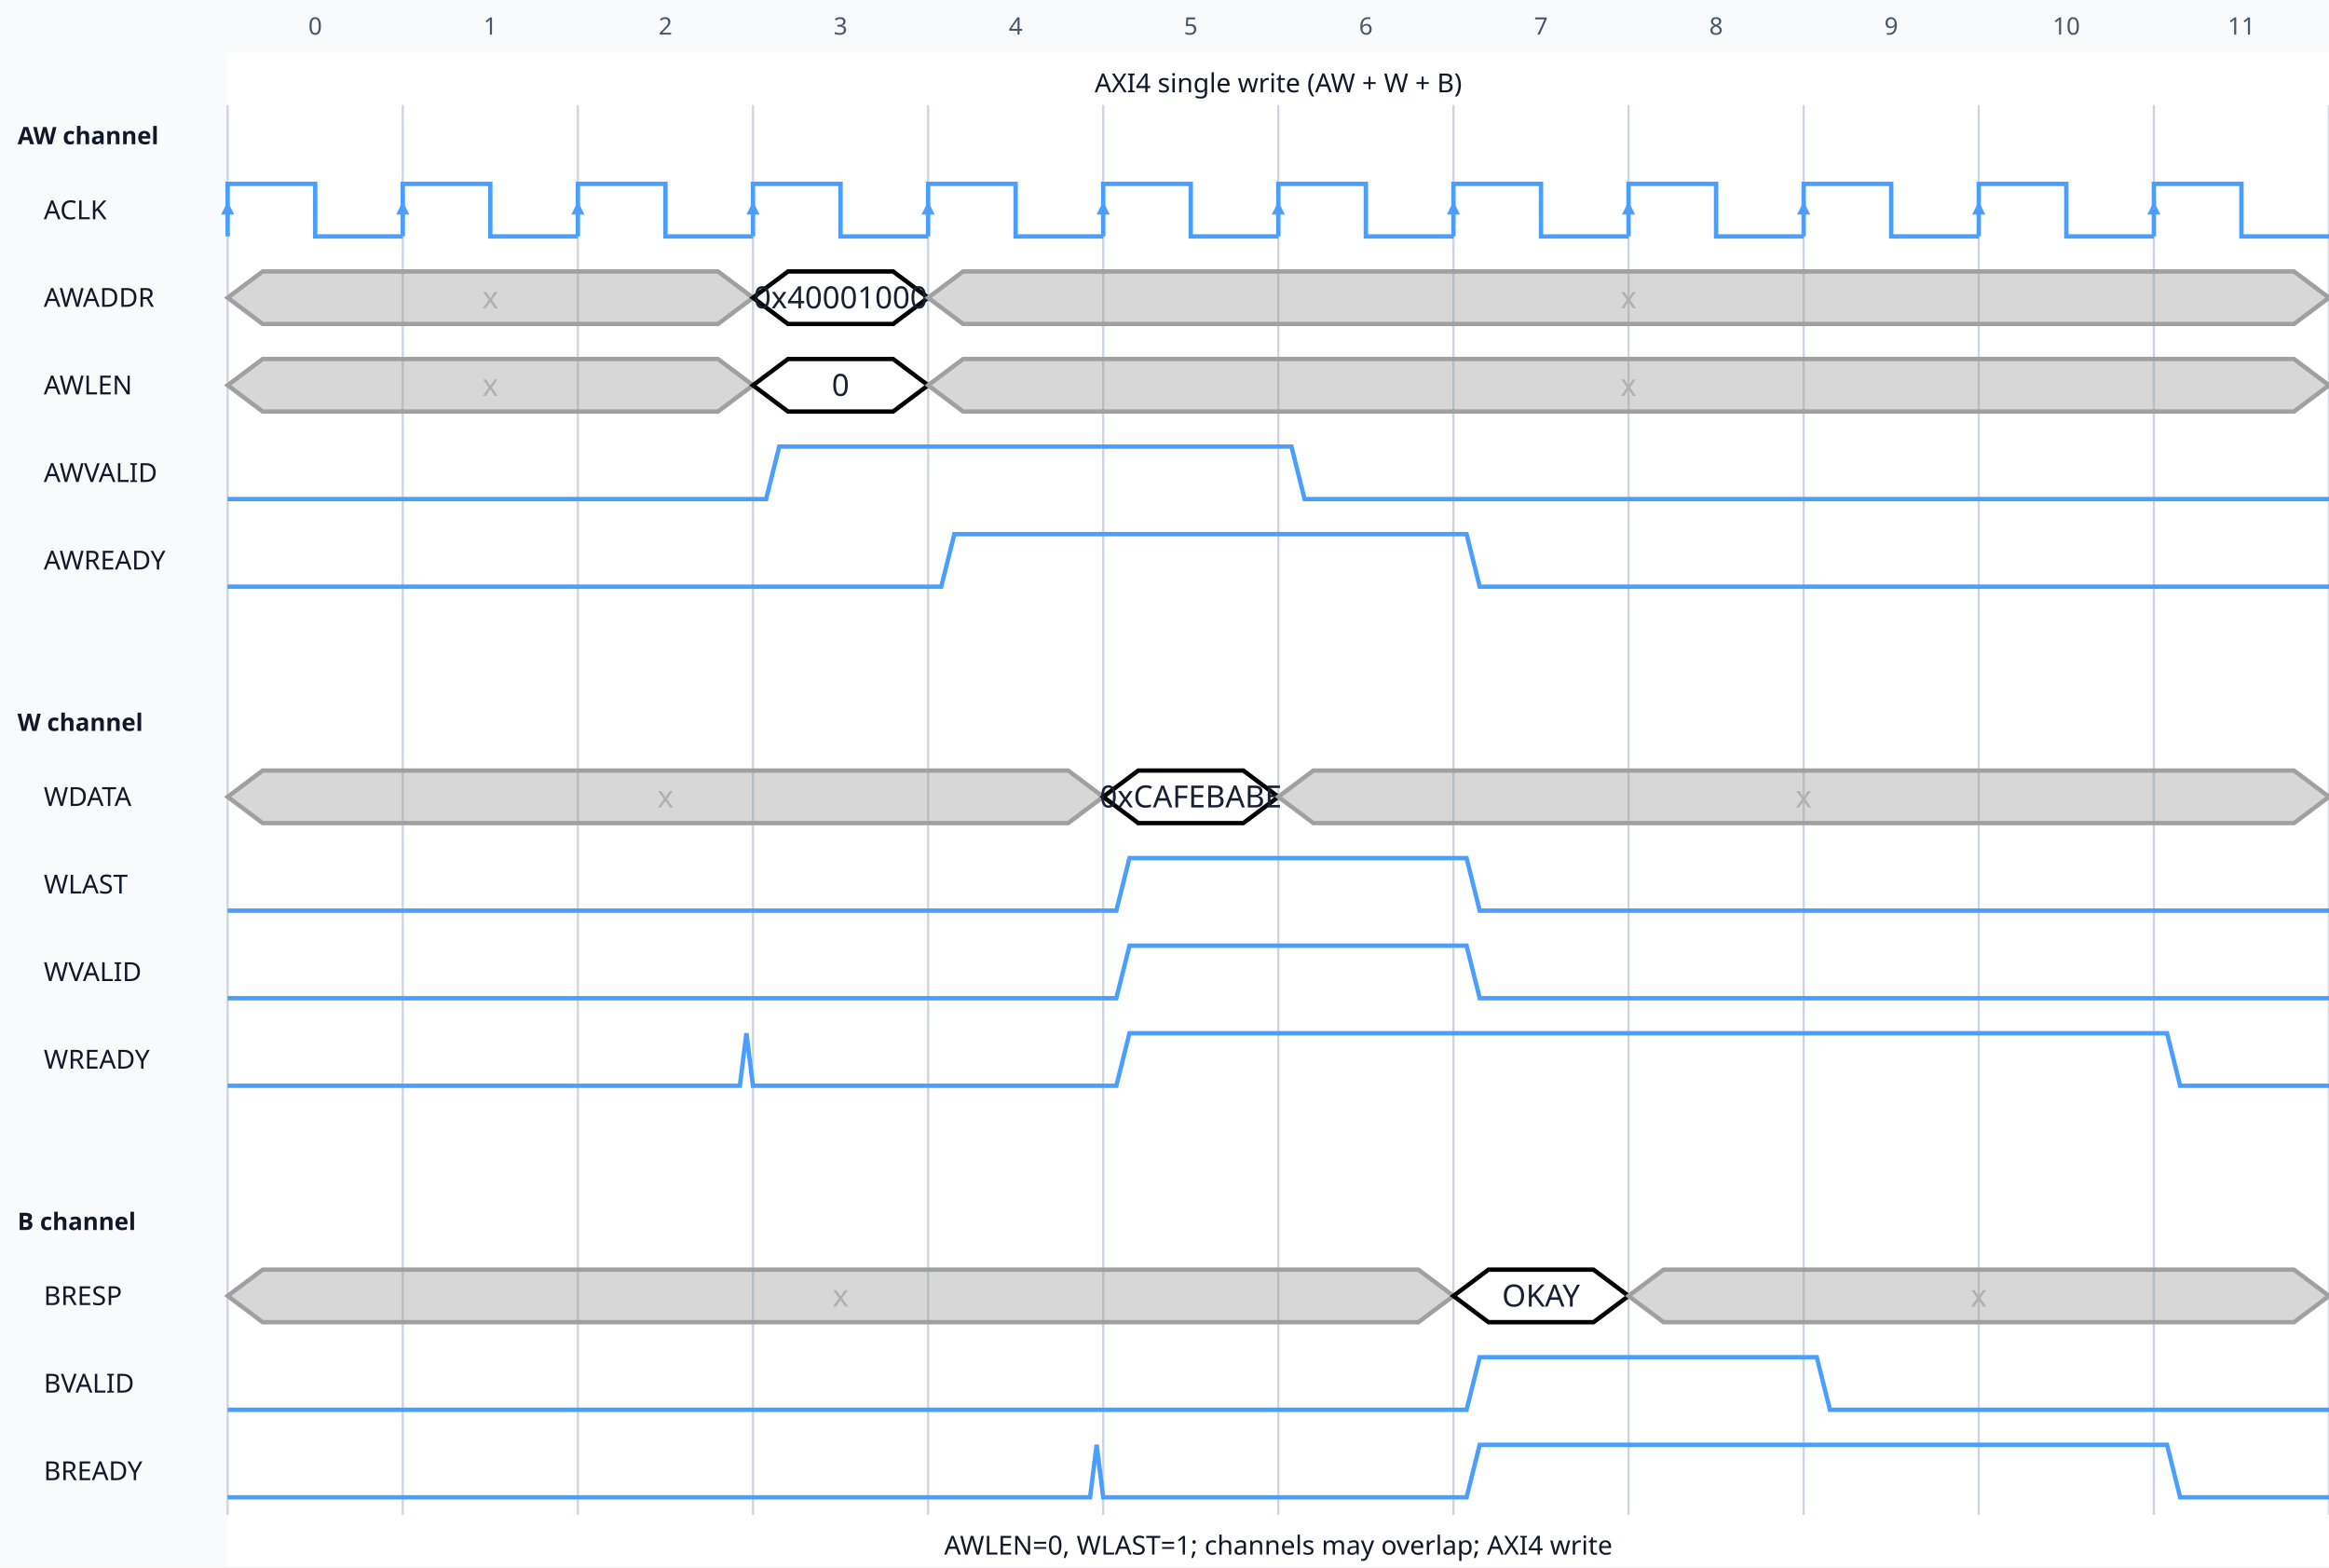
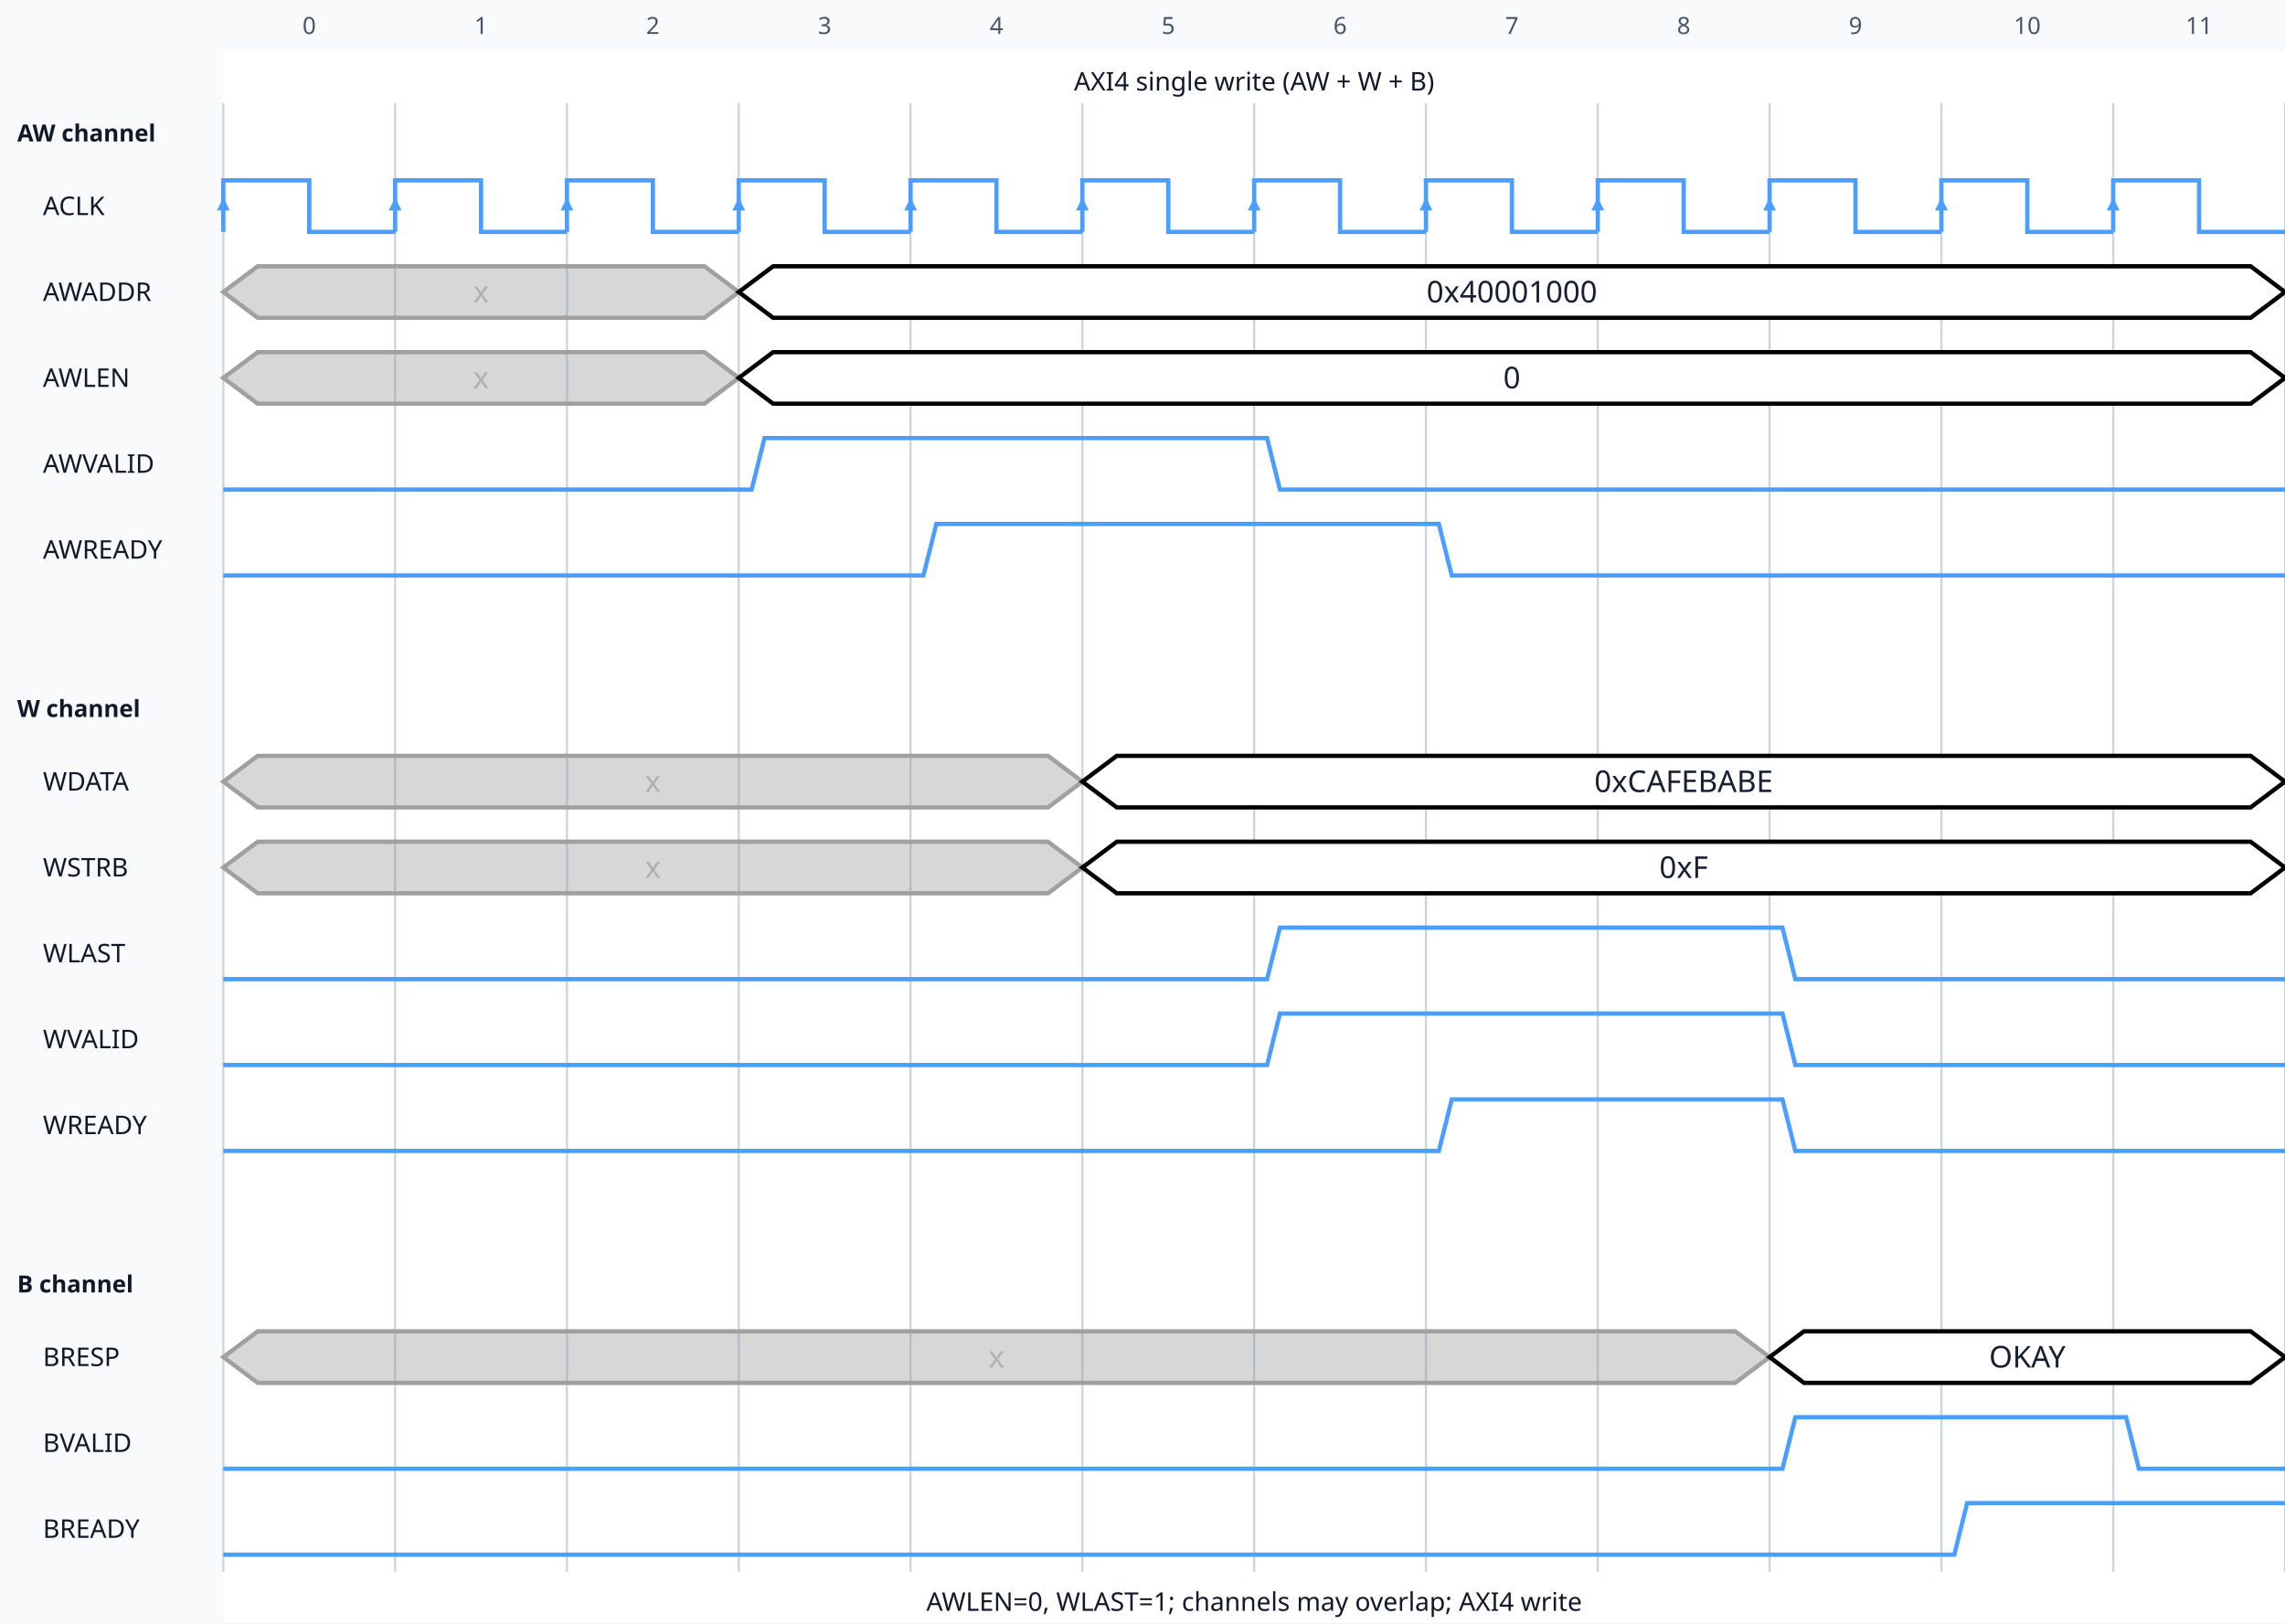
- <svg xmlns="http://www.w3.org/2000/svg" width="1064" height="716" viewBox="0 0 1064 716">
+ <svg xmlns="http://www.w3.org/2000/svg" width="1064" height="756" viewBox="0 0 1064 756">
  <defs>
    <pattern id="hatch-x" width="8" height="8" patternUnits="userSpaceOnUse">
      <path d="M0,8 L8,0" stroke="#ff6b6b" stroke-width="1" />
    </pattern>
  </defs>
  <rect width="100%" height="100%" fill="#ffffff" />
-   <rect x="0" y="0" width="104" height="716" fill="#f8fafc" />
+   <rect x="0" y="0" width="104" height="756" fill="#f8fafc" />
  <text x="8" y="62" fill="#111827" font-family="sans-serif" font-weight="600" font-size="11" dominant-baseline="middle">AW channel</text>
  <text x="20" y="96" fill="#111827" font-family="sans-serif" font-weight="400" font-size="12" dominant-baseline="middle">ACLK</text>
  <text x="20" y="136" fill="#111827" font-family="sans-serif" font-weight="400" font-size="12" dominant-baseline="middle">AWADDR</text>
  <text x="20" y="176" fill="#111827" font-family="sans-serif" font-weight="400" font-size="12" dominant-baseline="middle">AWLEN</text>
  <text x="20" y="216" fill="#111827" font-family="sans-serif" font-weight="400" font-size="12" dominant-baseline="middle">AWVALID</text>
  <text x="20" y="256" fill="#111827" font-family="sans-serif" font-weight="400" font-size="12" dominant-baseline="middle">AWREADY</text>
  <text x="8" y="296" fill="#111827" font-family="sans-serif" font-weight="400" font-size="12" dominant-baseline="middle" />
  <text x="8" y="330" fill="#111827" font-family="sans-serif" font-weight="600" font-size="11" dominant-baseline="middle">W channel</text>
  <text x="20" y="364" fill="#111827" font-family="sans-serif" font-weight="400" font-size="12" dominant-baseline="middle">WDATA</text>
-   <text x="20" y="404" fill="#111827" font-family="sans-serif" font-weight="400" font-size="12" dominant-baseline="middle">WLAST</text>
-   <text x="20" y="444" fill="#111827" font-family="sans-serif" font-weight="400" font-size="12" dominant-baseline="middle">WVALID</text>
-   <text x="20" y="484" fill="#111827" font-family="sans-serif" font-weight="400" font-size="12" dominant-baseline="middle">WREADY</text>
-   <text x="8" y="524" fill="#111827" font-family="sans-serif" font-weight="400" font-size="12" dominant-baseline="middle" />
-   <text x="8" y="558" fill="#111827" font-family="sans-serif" font-weight="600" font-size="11" dominant-baseline="middle">B channel</text>
-   <text x="20" y="592" fill="#111827" font-family="sans-serif" font-weight="400" font-size="12" dominant-baseline="middle">BRESP</text>
-   <text x="20" y="632" fill="#111827" font-family="sans-serif" font-weight="400" font-size="12" dominant-baseline="middle">BVALID</text>
-   <text x="20" y="672" fill="#111827" font-family="sans-serif" font-weight="400" font-size="12" dominant-baseline="middle">BREADY</text>
+   <text x="20" y="404" fill="#111827" font-family="sans-serif" font-weight="400" font-size="12" dominant-baseline="middle">WSTRB</text>
+   <text x="20" y="444" fill="#111827" font-family="sans-serif" font-weight="400" font-size="12" dominant-baseline="middle">WLAST</text>
+   <text x="20" y="484" fill="#111827" font-family="sans-serif" font-weight="400" font-size="12" dominant-baseline="middle">WVALID</text>
+   <text x="20" y="524" fill="#111827" font-family="sans-serif" font-weight="400" font-size="12" dominant-baseline="middle">WREADY</text>
+   <text x="8" y="564" fill="#111827" font-family="sans-serif" font-weight="400" font-size="12" dominant-baseline="middle" />
+   <text x="8" y="598" fill="#111827" font-family="sans-serif" font-weight="600" font-size="11" dominant-baseline="middle">B channel</text>
+   <text x="20" y="632" fill="#111827" font-family="sans-serif" font-weight="400" font-size="12" dominant-baseline="middle">BRESP</text>
+   <text x="20" y="672" fill="#111827" font-family="sans-serif" font-weight="400" font-size="12" dominant-baseline="middle">BVALID</text>
+   <text x="20" y="712" fill="#111827" font-family="sans-serif" font-weight="400" font-size="12" dominant-baseline="middle">BREADY</text>
  <g transform="translate(104, 0)">
    <rect x="0" y="0" width="960" height="24" fill="#f8fafc" />
    <text x="40" y="12" fill="#475569" font-size="11" font-family="sans-serif" text-anchor="middle" dominant-baseline="middle">0</text>
    <text x="120" y="12" fill="#475569" font-size="11" font-family="sans-serif" text-anchor="middle" dominant-baseline="middle">1</text>
    <text x="200" y="12" fill="#475569" font-size="11" font-family="sans-serif" text-anchor="middle" dominant-baseline="middle">2</text>
    <text x="280" y="12" fill="#475569" font-size="11" font-family="sans-serif" text-anchor="middle" dominant-baseline="middle">3</text>
    <text x="360" y="12" fill="#475569" font-size="11" font-family="sans-serif" text-anchor="middle" dominant-baseline="middle">4</text>
    <text x="440" y="12" fill="#475569" font-size="11" font-family="sans-serif" text-anchor="middle" dominant-baseline="middle">5</text>
    <text x="520" y="12" fill="#475569" font-size="11" font-family="sans-serif" text-anchor="middle" dominant-baseline="middle">6</text>
    <text x="600" y="12" fill="#475569" font-size="11" font-family="sans-serif" text-anchor="middle" dominant-baseline="middle">7</text>
    <text x="680" y="12" fill="#475569" font-size="11" font-family="sans-serif" text-anchor="middle" dominant-baseline="middle">8</text>
    <text x="760" y="12" fill="#475569" font-size="11" font-family="sans-serif" text-anchor="middle" dominant-baseline="middle">9</text>
    <text x="840" y="12" fill="#475569" font-size="11" font-family="sans-serif" text-anchor="middle" dominant-baseline="middle">10</text>
    <text x="920" y="12" fill="#475569" font-size="11" font-family="sans-serif" text-anchor="middle" dominant-baseline="middle">11</text>
    <text x="480" y="38" fill="#111827" font-size="12" font-family="sans-serif" text-anchor="middle" dominant-baseline="middle">AXI4 single write (AW + W + B)</text>
-     <text x="480" y="706" fill="#111827" font-size="12" font-family="sans-serif" text-anchor="middle" dominant-baseline="middle">AWLEN=0, WLAST=1; channels may overlap; AXI4 write</text>
-     <line x1="0" y1="48" x2="0" y2="692" stroke="#cbd5e1" stroke-width="1" />
-     <line x1="80" y1="48" x2="80" y2="692" stroke="#cbd5e1" stroke-width="1" />
-     <line x1="160" y1="48" x2="160" y2="692" stroke="#cbd5e1" stroke-width="1" />
-     <line x1="240" y1="48" x2="240" y2="692" stroke="#cbd5e1" stroke-width="1" />
-     <line x1="320" y1="48" x2="320" y2="692" stroke="#cbd5e1" stroke-width="1" />
-     <line x1="400" y1="48" x2="400" y2="692" stroke="#cbd5e1" stroke-width="1" />
-     <line x1="480" y1="48" x2="480" y2="692" stroke="#cbd5e1" stroke-width="1" />
-     <line x1="560" y1="48" x2="560" y2="692" stroke="#cbd5e1" stroke-width="1" />
-     <line x1="640" y1="48" x2="640" y2="692" stroke="#cbd5e1" stroke-width="1" />
-     <line x1="720" y1="48" x2="720" y2="692" stroke="#cbd5e1" stroke-width="1" />
-     <line x1="800" y1="48" x2="800" y2="692" stroke="#cbd5e1" stroke-width="1" />
-     <line x1="880" y1="48" x2="880" y2="692" stroke="#cbd5e1" stroke-width="1" />
-     <line x1="960" y1="48" x2="960" y2="692" stroke="#cbd5e1" stroke-width="1" />
+     <text x="480" y="746" fill="#111827" font-size="12" font-family="sans-serif" text-anchor="middle" dominant-baseline="middle">AWLEN=0, WLAST=1; channels may overlap; AXI4 write</text>
+     <line x1="0" y1="48" x2="0" y2="732" stroke="#cbd5e1" stroke-width="1" />
+     <line x1="80" y1="48" x2="80" y2="732" stroke="#cbd5e1" stroke-width="1" />
+     <line x1="160" y1="48" x2="160" y2="732" stroke="#cbd5e1" stroke-width="1" />
+     <line x1="240" y1="48" x2="240" y2="732" stroke="#cbd5e1" stroke-width="1" />
+     <line x1="320" y1="48" x2="320" y2="732" stroke="#cbd5e1" stroke-width="1" />
+     <line x1="400" y1="48" x2="400" y2="732" stroke="#cbd5e1" stroke-width="1" />
+     <line x1="480" y1="48" x2="480" y2="732" stroke="#cbd5e1" stroke-width="1" />
+     <line x1="560" y1="48" x2="560" y2="732" stroke="#cbd5e1" stroke-width="1" />
+     <line x1="640" y1="48" x2="640" y2="732" stroke="#cbd5e1" stroke-width="1" />
+     <line x1="720" y1="48" x2="720" y2="732" stroke="#cbd5e1" stroke-width="1" />
+     <line x1="800" y1="48" x2="800" y2="732" stroke="#cbd5e1" stroke-width="1" />
+     <line x1="880" y1="48" x2="880" y2="732" stroke="#cbd5e1" stroke-width="1" />
+     <line x1="960" y1="48" x2="960" y2="732" stroke="#cbd5e1" stroke-width="1" />
    <path d="M0,108 L0,84 L40,84 L40,108 L80,108" fill="none" stroke="#4A9EFF" stroke-width="2" />
    <polygon points="0,92 -3,98 3,98" fill="#4A9EFF" />
    <path d="M80,108 L80,84 L120,84 L120,108 L160,108" fill="none" stroke="#4A9EFF" stroke-width="2" />
    <polygon points="80,92 77,98 83,98" fill="#4A9EFF" />
    <path d="M160,108 L160,84 L200,84 L200,108 L240,108" fill="none" stroke="#4A9EFF" stroke-width="2" />
    <polygon points="160,92 157,98 163,98" fill="#4A9EFF" />
    <path d="M240,108 L240,84 L280,84 L280,108 L320,108" fill="none" stroke="#4A9EFF" stroke-width="2" />
    <polygon points="240,92 237,98 243,98" fill="#4A9EFF" />
    <path d="M320,108 L320,84 L360,84 L360,108 L400,108" fill="none" stroke="#4A9EFF" stroke-width="2" />
    <polygon points="320,92 317,98 323,98" fill="#4A9EFF" />
    <path d="M400,108 L400,84 L440,84 L440,108 L480,108" fill="none" stroke="#4A9EFF" stroke-width="2" />
    <polygon points="400,92 397,98 403,98" fill="#4A9EFF" />
    <path d="M480,108 L480,84 L520,84 L520,108 L560,108" fill="none" stroke="#4A9EFF" stroke-width="2" />
    <polygon points="480,92 477,98 483,98" fill="#4A9EFF" />
    <path d="M560,108 L560,84 L600,84 L600,108 L640,108" fill="none" stroke="#4A9EFF" stroke-width="2" />
    <polygon points="560,92 557,98 563,98" fill="#4A9EFF" />
    <path d="M640,108 L640,84 L680,84 L680,108 L720,108" fill="none" stroke="#4A9EFF" stroke-width="2" />
    <polygon points="640,92 637,98 643,98" fill="#4A9EFF" />
    <path d="M720,108 L720,84 L760,84 L760,108 L800,108" fill="none" stroke="#4A9EFF" stroke-width="2" />
    <polygon points="720,92 717,98 723,98" fill="#4A9EFF" />
    <path d="M800,108 L800,84 L840,84 L840,108 L880,108" fill="none" stroke="#4A9EFF" stroke-width="2" />
    <polygon points="800,92 797,98 803,98" fill="#4A9EFF" />
    <path d="M880,108 L880,84 L920,84 L920,108 L960,108" fill="none" stroke="#4A9EFF" stroke-width="2" />
    <polygon points="880,92 877,98 883,98" fill="#4A9EFF" />
    <path d="M0,136 L16,124 L224,124 L240,136 L224,148 L16,148 Z" fill="rgba(140, 140, 140, 0.35)" stroke="#a0a0a0" stroke-width="2" />
    <text x="120" y="136" fill="#b0b0b0" font-size="14" font-family="sans-serif" font-weight="400" text-anchor="middle" dominant-baseline="middle">x</text>
-     <path d="M240,136 L256,124 L304,124 L320,136 L304,148 L256,148 Z" fill="#ffffff" stroke="#000000" stroke-width="2" />
-     <text x="280" y="136" fill="#172033" font-size="14" font-family="sans-serif" font-weight="400" text-anchor="middle" dominant-baseline="middle">0x40001000</text>
-     <path d="M320,136 L336,124 L944,124 L960,136 L944,148 L336,148 Z" fill="rgba(140, 140, 140, 0.35)" stroke="#a0a0a0" stroke-width="2" />
-     <text x="640" y="136" fill="#b0b0b0" font-size="14" font-family="sans-serif" font-weight="400" text-anchor="middle" dominant-baseline="middle">x</text>
+     <path d="M240,136 L256,124 L944,124 L960,136 L944,148 L256,148 Z" fill="#ffffff" stroke="#000000" stroke-width="2" />
+     <text x="600" y="136" fill="#172033" font-size="14" font-family="sans-serif" font-weight="400" text-anchor="middle" dominant-baseline="middle">0x40001000</text>
    <path d="M0,176 L16,164 L224,164 L240,176 L224,188 L16,188 Z" fill="rgba(140, 140, 140, 0.35)" stroke="#a0a0a0" stroke-width="2" />
    <text x="120" y="176" fill="#b0b0b0" font-size="14" font-family="sans-serif" font-weight="400" text-anchor="middle" dominant-baseline="middle">x</text>
-     <path d="M240,176 L256,164 L304,164 L320,176 L304,188 L256,188 Z" fill="#ffffff" stroke="#000000" stroke-width="2" />
-     <text x="280" y="176" fill="#172033" font-size="14" font-family="sans-serif" font-weight="400" text-anchor="middle" dominant-baseline="middle">0</text>
-     <path d="M320,176 L336,164 L944,164 L960,176 L944,188 L336,188 Z" fill="rgba(140, 140, 140, 0.35)" stroke="#a0a0a0" stroke-width="2" />
-     <text x="640" y="176" fill="#b0b0b0" font-size="14" font-family="sans-serif" font-weight="400" text-anchor="middle" dominant-baseline="middle">x</text>
+     <path d="M240,176 L256,164 L944,164 L960,176 L944,188 L256,188 Z" fill="#ffffff" stroke="#000000" stroke-width="2" />
+     <text x="600" y="176" fill="#172033" font-size="14" font-family="sans-serif" font-weight="400" text-anchor="middle" dominant-baseline="middle">0</text>
    <path d="M0,228 L80,228 L160,228 L240,228 L246,228 L252,204 L320,204 L400,204 L480,204 L486,204 L492,228 L560,228 L640,228 L720,228 L800,228 L880,228 L960,228" fill="none" stroke="#4A9EFF" stroke-width="2" />
    <path d="M0,268 L80,268 L160,268 L240,268 L320,268 L326,268 L332,244 L400,244 L480,244 L560,244 L566,244 L572,268 L640,268 L720,268 L800,268 L880,268 L960,268" fill="none" stroke="#4A9EFF" stroke-width="2" />
    <path d="M0,364 L16,352 L384,352 L400,364 L384,376 L16,376 Z" fill="rgba(140, 140, 140, 0.35)" stroke="#a0a0a0" stroke-width="2" />
    <text x="200" y="364" fill="#b0b0b0" font-size="14" font-family="sans-serif" font-weight="400" text-anchor="middle" dominant-baseline="middle">x</text>
-     <path d="M400,364 L416,352 L464,352 L480,364 L464,376 L416,376 Z" fill="#ffffff" stroke="#000000" stroke-width="2" />
-     <text x="440" y="364" fill="#172033" font-size="14" font-family="sans-serif" font-weight="400" text-anchor="middle" dominant-baseline="middle">0xCAFEBABE</text>
-     <path d="M480,364 L496,352 L944,352 L960,364 L944,376 L496,376 Z" fill="rgba(140, 140, 140, 0.35)" stroke="#a0a0a0" stroke-width="2" />
-     <text x="720" y="364" fill="#b0b0b0" font-size="14" font-family="sans-serif" font-weight="400" text-anchor="middle" dominant-baseline="middle">x</text>
-     <path d="M0,416 L80,416 L160,416 L240,416 L320,416 L400,416 L406,416 L412,392 L480,392 L560,392 L566,392 L572,416 L640,416 L720,416 L800,416 L880,416 L960,416" fill="none" stroke="#4A9EFF" stroke-width="2" />
-     <path d="M0,456 L80,456 L160,456 L240,456 L320,456 L400,456 L406,456 L412,432 L480,432 L560,432 L566,432 L572,456 L640,456 L720,456 L800,456 L880,456 L960,456" fill="none" stroke="#4A9EFF" stroke-width="2" />
-     <path d="M0,496 L80,496 L160,496 L234,496 L237,472 L240,496 L320,496 L400,496 L406,496 L412,472 L480,472 L560,472 L640,472 L720,472 L800,472 L880,472 L886,472 L892,496 L960,496" fill="none" stroke="#4A9EFF" stroke-width="2" />
-     <path d="M0,592 L16,580 L544,580 L560,592 L544,604 L16,604 Z" fill="rgba(140, 140, 140, 0.35)" stroke="#a0a0a0" stroke-width="2" />
-     <text x="280" y="592" fill="#b0b0b0" font-size="14" font-family="sans-serif" font-weight="400" text-anchor="middle" dominant-baseline="middle">x</text>
-     <path d="M560,592 L576,580 L624,580 L640,592 L624,604 L576,604 Z" fill="#ffffff" stroke="#000000" stroke-width="2" />
-     <text x="600" y="592" fill="#172033" font-size="14" font-family="sans-serif" font-weight="400" text-anchor="middle" dominant-baseline="middle">OKAY</text>
-     <path d="M640,592 L656,580 L944,580 L960,592 L944,604 L656,604 Z" fill="rgba(140, 140, 140, 0.35)" stroke="#a0a0a0" stroke-width="2" />
-     <text x="800" y="592" fill="#b0b0b0" font-size="14" font-family="sans-serif" font-weight="400" text-anchor="middle" dominant-baseline="middle">x</text>
-     <path d="M0,644 L80,644 L160,644 L240,644 L320,644 L400,644 L480,644 L560,644 L566,644 L572,620 L640,620 L720,620 L726,620 L732,644 L800,644 L880,644 L960,644" fill="none" stroke="#4A9EFF" stroke-width="2" />
-     <path d="M0,684 L80,684 L160,684 L240,684 L320,684 L394,684 L397,660 L400,684 L480,684 L560,684 L566,684 L572,660 L640,660 L720,660 L800,660 L880,660 L886,660 L892,684 L960,684" fill="none" stroke="#4A9EFF" stroke-width="2" />
+     <path d="M400,364 L416,352 L944,352 L960,364 L944,376 L416,376 Z" fill="#ffffff" stroke="#000000" stroke-width="2" />
+     <text x="680" y="364" fill="#172033" font-size="14" font-family="sans-serif" font-weight="400" text-anchor="middle" dominant-baseline="middle">0xCAFEBABE</text>
+     <path d="M0,404 L16,392 L384,392 L400,404 L384,416 L16,416 Z" fill="rgba(140, 140, 140, 0.35)" stroke="#a0a0a0" stroke-width="2" />
+     <text x="200" y="404" fill="#b0b0b0" font-size="14" font-family="sans-serif" font-weight="400" text-anchor="middle" dominant-baseline="middle">x</text>
+     <path d="M400,404 L416,392 L944,392 L960,404 L944,416 L416,416 Z" fill="#ffffff" stroke="#000000" stroke-width="2" />
+     <text x="680" y="404" fill="#172033" font-size="14" font-family="sans-serif" font-weight="400" text-anchor="middle" dominant-baseline="middle">0xF</text>
+     <path d="M0,456 L80,456 L160,456 L240,456 L320,456 L400,456 L480,456 L486,456 L492,432 L560,432 L640,432 L720,432 L726,432 L732,456 L800,456 L880,456 L960,456" fill="none" stroke="#4A9EFF" stroke-width="2" />
+     <path d="M0,496 L80,496 L160,496 L240,496 L320,496 L400,496 L480,496 L486,496 L492,472 L560,472 L640,472 L720,472 L726,472 L732,496 L800,496 L880,496 L960,496" fill="none" stroke="#4A9EFF" stroke-width="2" />
+     <path d="M0,536 L80,536 L160,536 L240,536 L320,536 L400,536 L480,536 L560,536 L566,536 L572,512 L640,512 L720,512 L726,512 L732,536 L800,536 L880,536 L960,536" fill="none" stroke="#4A9EFF" stroke-width="2" />
+     <path d="M0,632 L16,620 L704,620 L720,632 L704,644 L16,644 Z" fill="rgba(140, 140, 140, 0.35)" stroke="#a0a0a0" stroke-width="2" />
+     <text x="360" y="632" fill="#b0b0b0" font-size="14" font-family="sans-serif" font-weight="400" text-anchor="middle" dominant-baseline="middle">x</text>
+     <path d="M720,632 L736,620 L944,620 L960,632 L944,644 L736,644 Z" fill="#ffffff" stroke="#000000" stroke-width="2" />
+     <text x="840" y="632" fill="#172033" font-size="14" font-family="sans-serif" font-weight="400" text-anchor="middle" dominant-baseline="middle">OKAY</text>
+     <path d="M0,684 L80,684 L160,684 L240,684 L320,684 L400,684 L480,684 L560,684 L640,684 L720,684 L726,684 L732,660 L800,660 L880,660 L886,660 L892,684 L960,684" fill="none" stroke="#4A9EFF" stroke-width="2" />
+     <path d="M0,724 L80,724 L160,724 L240,724 L320,724 L400,724 L480,724 L560,724 L640,724 L720,724 L800,724 L806,724 L812,700 L880,700 L960,700" fill="none" stroke="#4A9EFF" stroke-width="2" />
  </g>
</svg>
